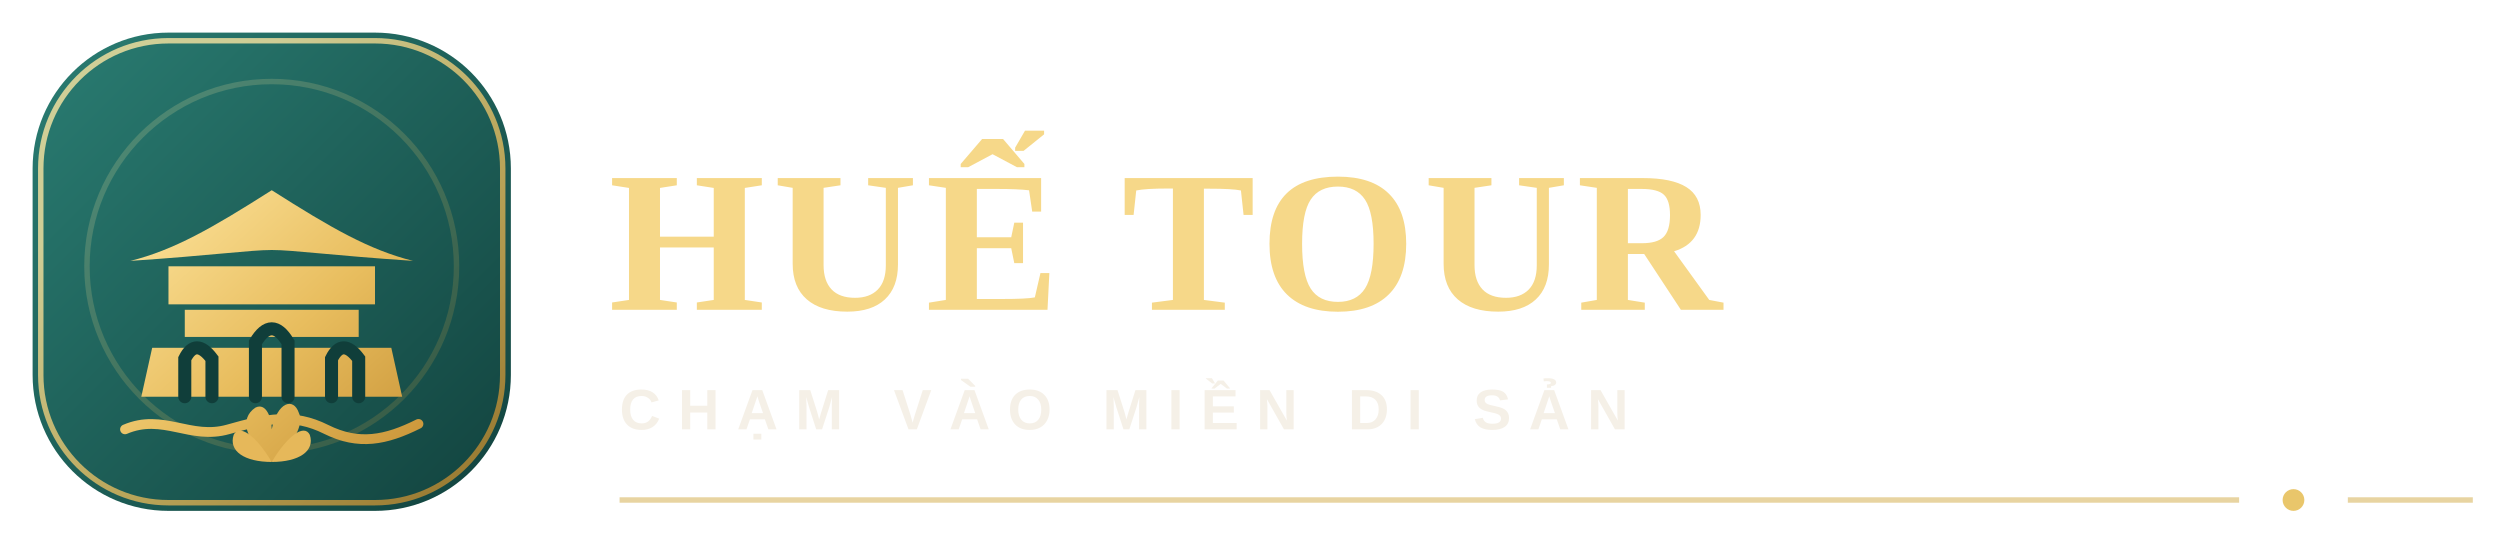
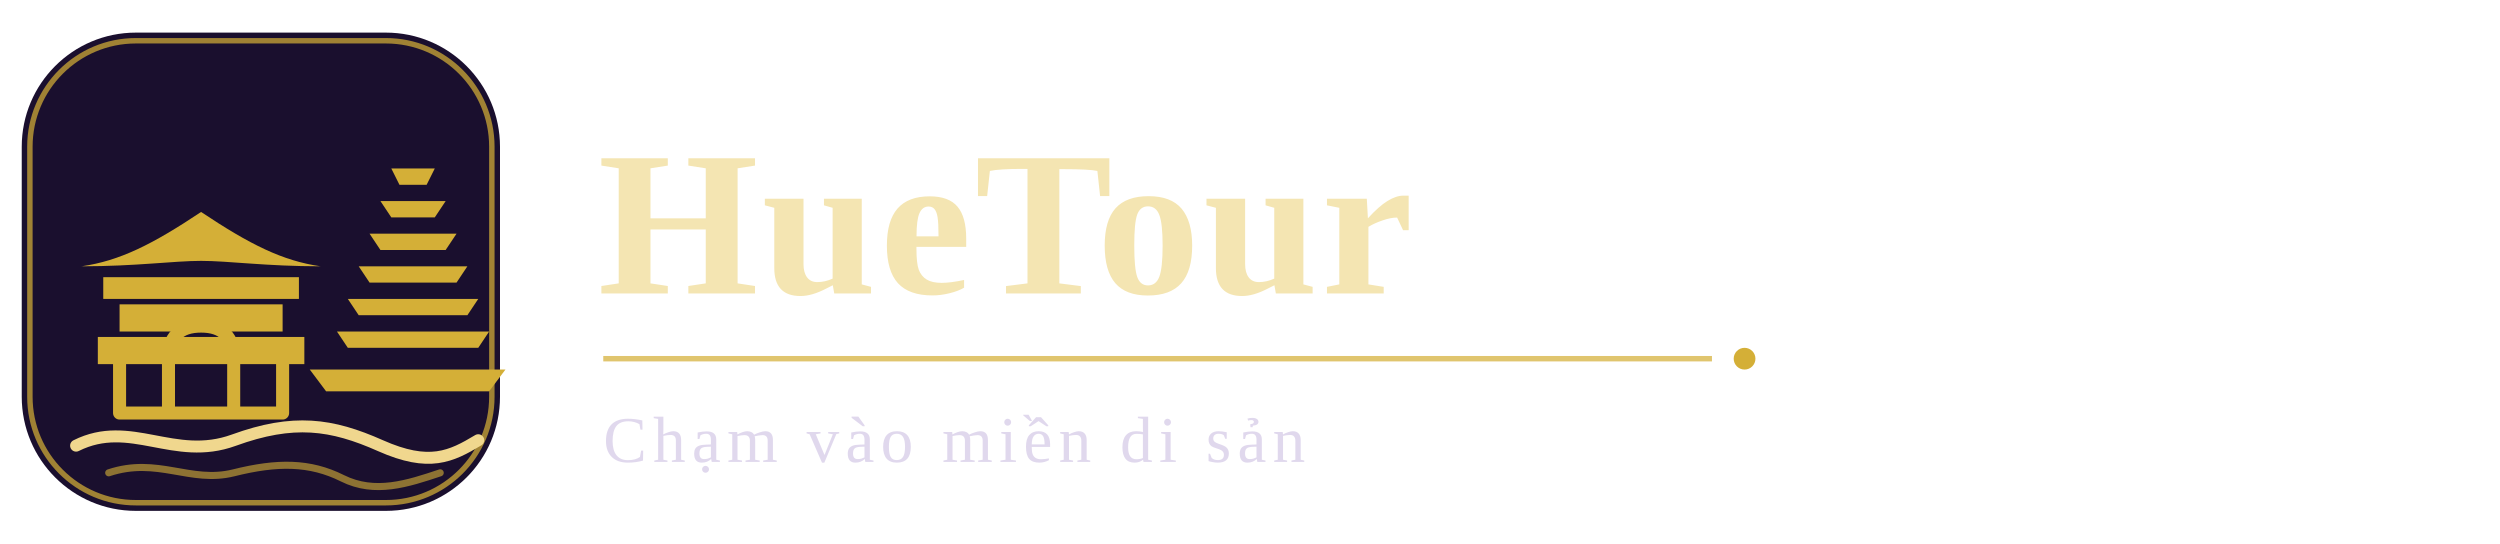
<svg xmlns="http://www.w3.org/2000/svg" viewBox="0 0 460 100" fill="none" role="img" aria-labelledby="title desc">
-   <defs>
-     <linearGradient id="jade" x1="8" y1="8" x2="94" y2="94" gradientUnits="userSpaceOnUse">
-       <stop stop-color="#28786E" />
-       <stop offset="1" stop-color="#103E3A" />
-     </linearGradient>
-     <linearGradient id="gold" x1="24" y1="20" x2="78" y2="80" gradientUnits="userSpaceOnUse">
-       <stop stop-color="#FFE8A3" />
-       <stop offset=".52" stop-color="#E8BD5E" />
-       <stop offset="1" stop-color="#C38D31" />
-     </linearGradient>
-   </defs>
-   <g transform="translate(6 6)">
-     <rect width="88" height="88" rx="25" fill="url(#jade)" />
-     <rect x="1.5" y="1.5" width="85" height="85" rx="23.5" stroke="url(#gold)" stroke-opacity=".78" />
-     <circle cx="44" cy="43" r="34" stroke="url(#gold)" stroke-opacity=".18" />
-     <path d="M18 42c8-2 15-6 26-13 11 7 18 11 26 13-15-1-22-2-26-2s-11 1-26 2Z" fill="url(#gold)" />
-     <path d="M25 43h38v7H25z" fill="url(#gold)" />
-     <path d="M28 51h32v5H28zM22 58h44l2 9H20l2-9Z" fill="url(#gold)" />
-     <path d="M28 67v-7q2-4 5 0v7m8 0V57q3-5 6 0v10m8 0v-7q2-4 5 0v7" stroke="#103E3A" stroke-width="2.4" stroke-linecap="round" />
-     <path d="M17 73c7-3 12 2 19 0s12-3 18 0 11 2 17-1" stroke="url(#gold)" stroke-width="1.8" stroke-linecap="round" />
-     <path d="M44 79c-5-4-6-8-3-10 2-1 3 2 3 4 1-5 4-6 5-3 1 2-1 6-5 9Z" fill="url(#gold)" />
-     <path d="M44 79c-5 0-8-2-7-5 1-2 4 0 7 5Zm0 0c5 0 8-2 7-5-1-2-4 0-7 5Z" fill="#E6B85A" />
+   <g transform="translate(4 6)">
+     <rect width="88" height="88" rx="21" fill="#1A0F2E" />
+     <rect x="1.5" y="1.5" width="85" height="85" rx="19.5" stroke="#D4AF37" stroke-opacity=".72" />
+     <path d="M72 24V17m-4 8h8l-1.5 3h-5L68 25Zm-2 6h12l-2 3h-8l-2-3Zm-2 6h16l-2 3H66l-2-3Zm-2 6h20l-2 3H64l-2-3Zm-2 6h24l-2 3H62l-2-3Zm-2 6h28l-2 3H60l-2-3Zm-3 7h34l-3 4H56l-3-4Z" fill="#D4AF37" />
+     <path d="M11 43c7-1 13-4 22-10 9 6 15 9 22 10-10 0-17-1-22-1s-12 1-22 1Z" fill="#D4AF37" />
+     <path d="M15 45h36v4H15zm3 5h30v5H18zm-4 6h38v5H14z" fill="#D4AF37" />
+     <path d="M18 61v9h30v-9M27 70V60q0-6 6-6t6 6v10" stroke="#D4AF37" stroke-width="2.4" stroke-linecap="round" stroke-linejoin="round" />
+     <path d="M10 76c10-5 18 3 29-1s18-3 27 1 13 2 18-1" stroke="#F0D78E" stroke-width="2.2" stroke-linecap="round" />
+     <path d="M16 81c9-3 15 2 23 0s14-2 20 1 12 1 18-1" stroke="#D4AF37" stroke-opacity=".62" stroke-width="1.3" stroke-linecap="round" />
  </g>
-   <g transform="translate(112 20)">
-     <text x="0" y="37" fill="#F6D889" font-family="Georgia, 'Times New Roman', serif" font-size="37" font-weight="700" letter-spacing="1.4">HUẾ TOUR</text>
-     <text x="2" y="59" fill="#F5F0E7" font-family="Arial, sans-serif" font-size="10.5" font-weight="700" letter-spacing="3.2">CHẠM VÀO MIỀN DI SẢN</text>
-     <path d="M2 72h298" stroke="#D8B65D" stroke-opacity=".58" />
-     <circle cx="310" cy="72" r="2" fill="#E9C66B" />
-     <path d="M320 72h23" stroke="#D8B65D" stroke-opacity=".58" />
+   <g transform="translate(110 15)">
+     <text x="0" y="39" fill="#F4E5B2" font-family="Georgia, 'Times New Roman', serif" font-size="38" font-weight="700" letter-spacing=".6">HueTour</text>
+     <path d="M1 51h204" stroke="#D4AF37" stroke-opacity=".72" />
+     <circle cx="211" cy="51" r="2" fill="#D4AF37" />
+     <text x="1" y="70" fill="#E0D8ED" font-family="Georgia, 'Times New Roman', serif" font-size="12" letter-spacing="1.15">Chạm vào miền di sản</text>
  </g>
</svg>
